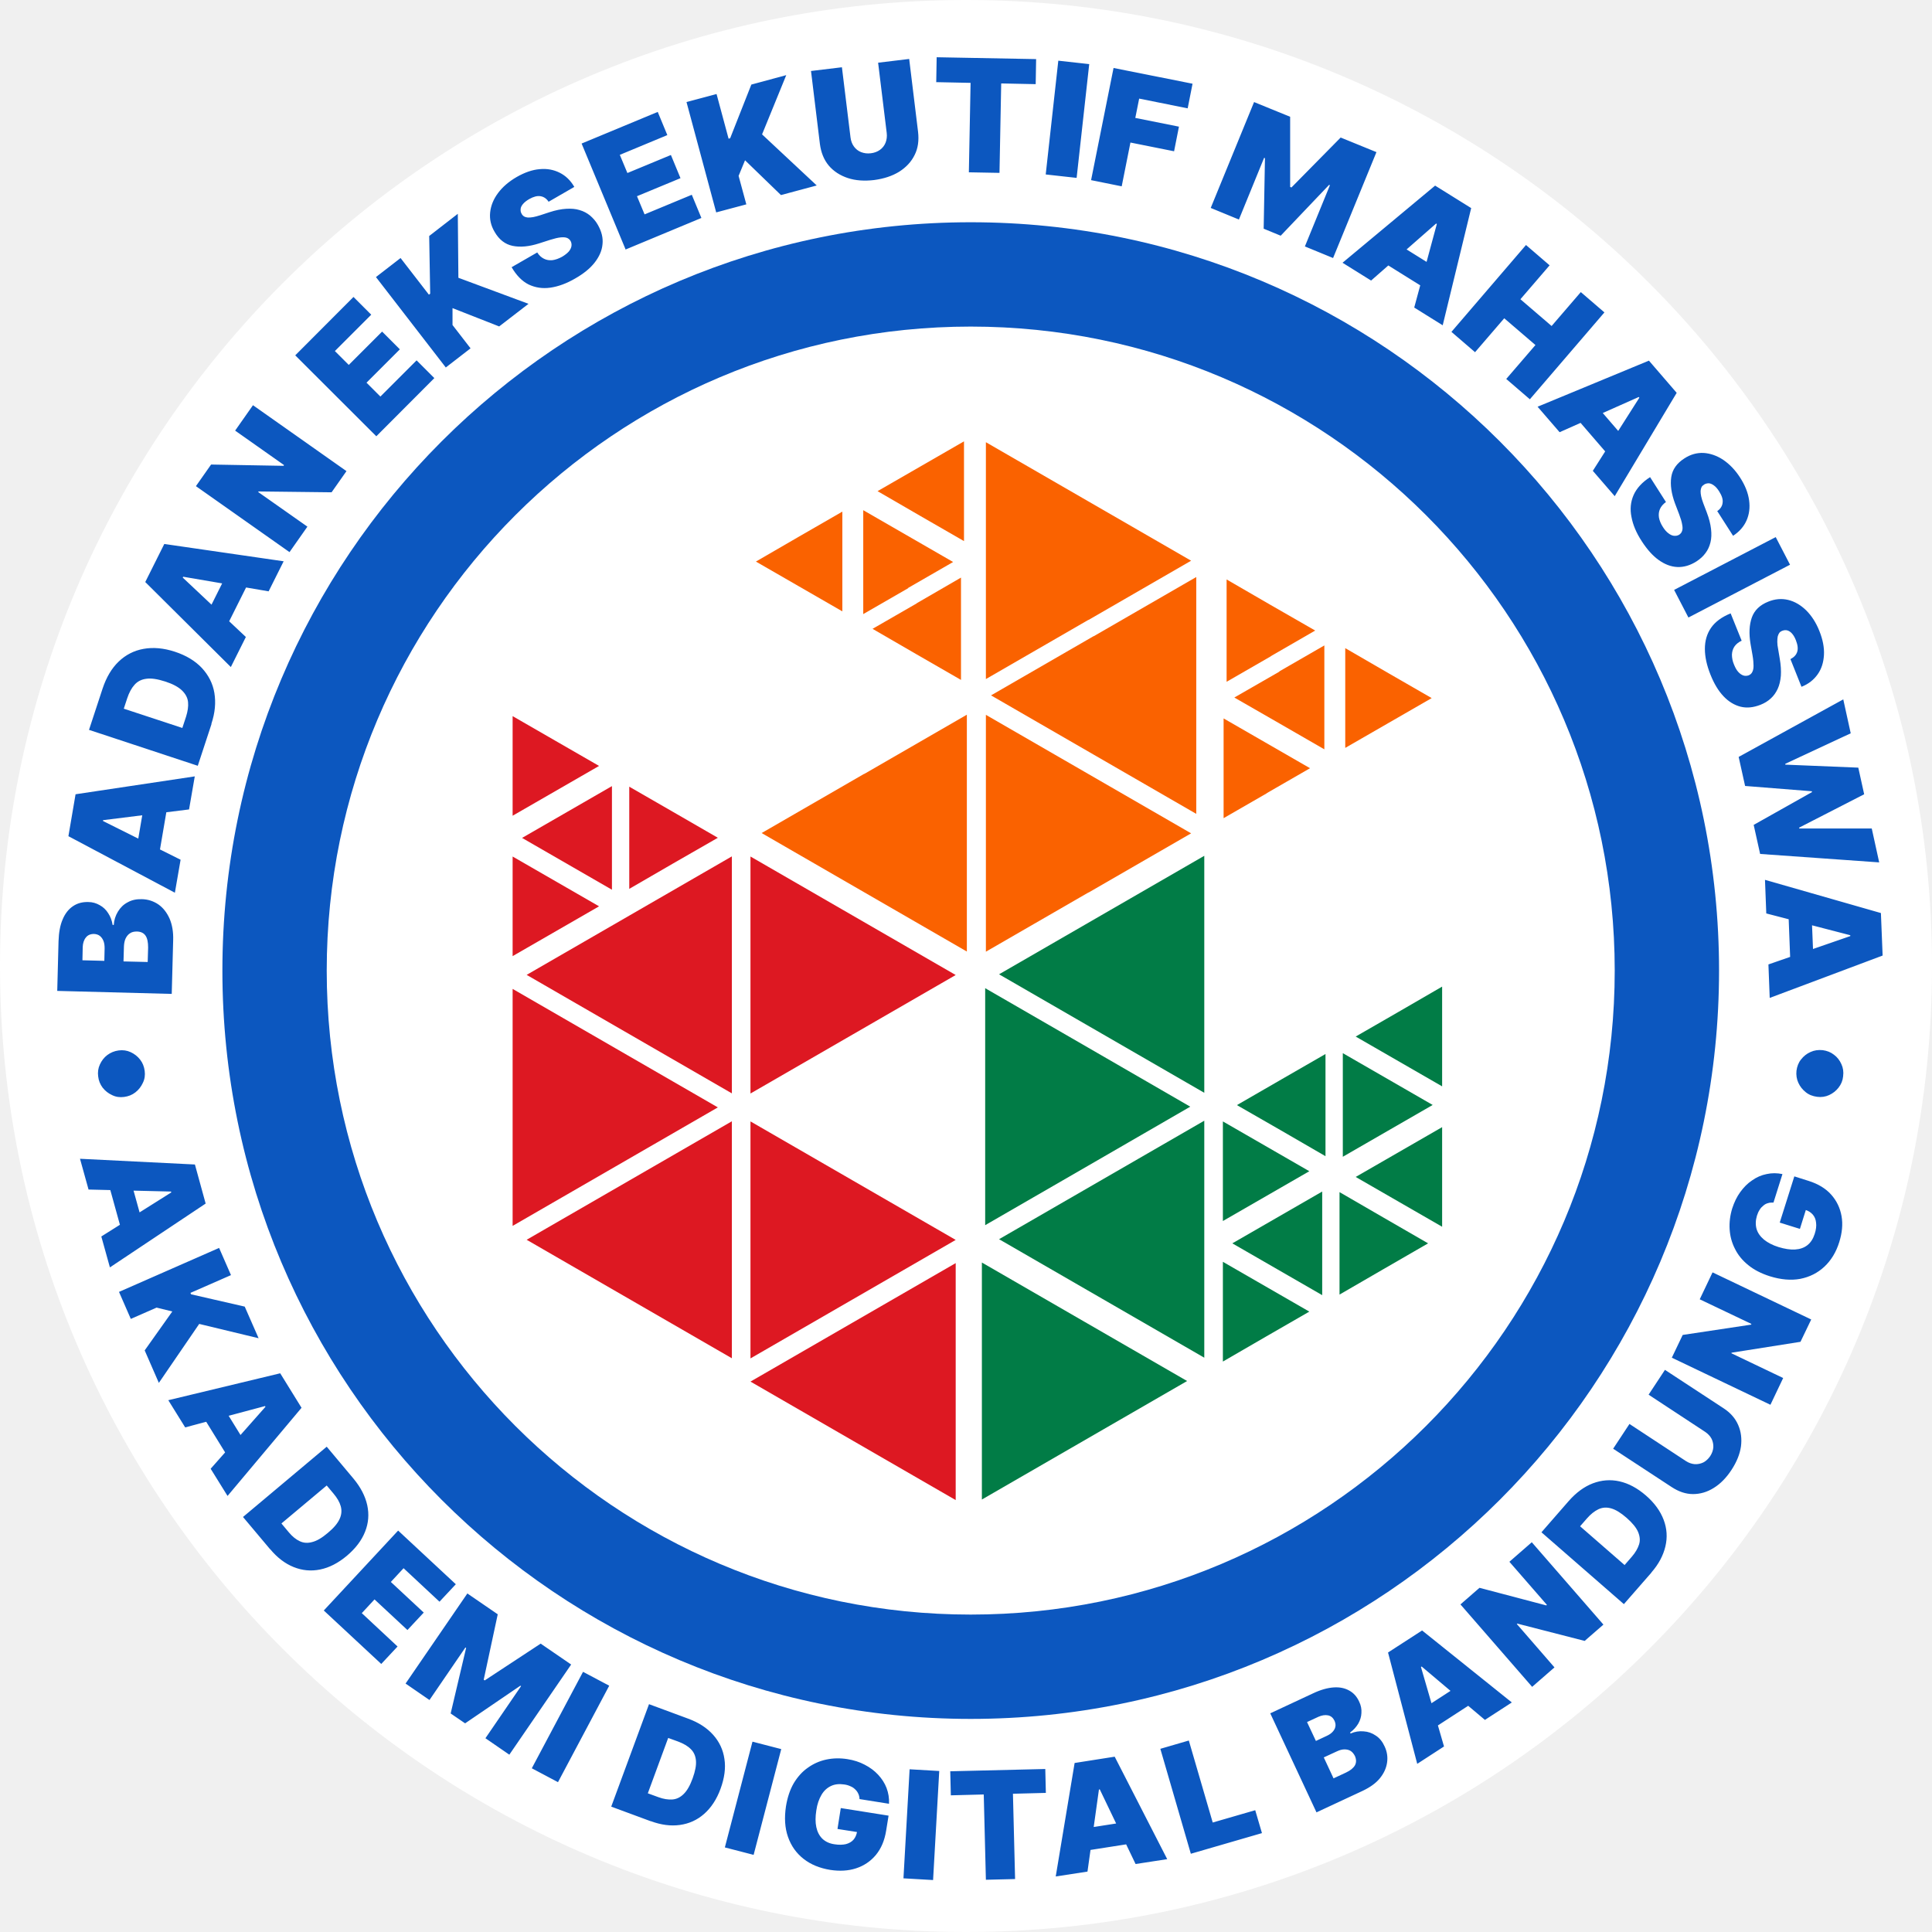
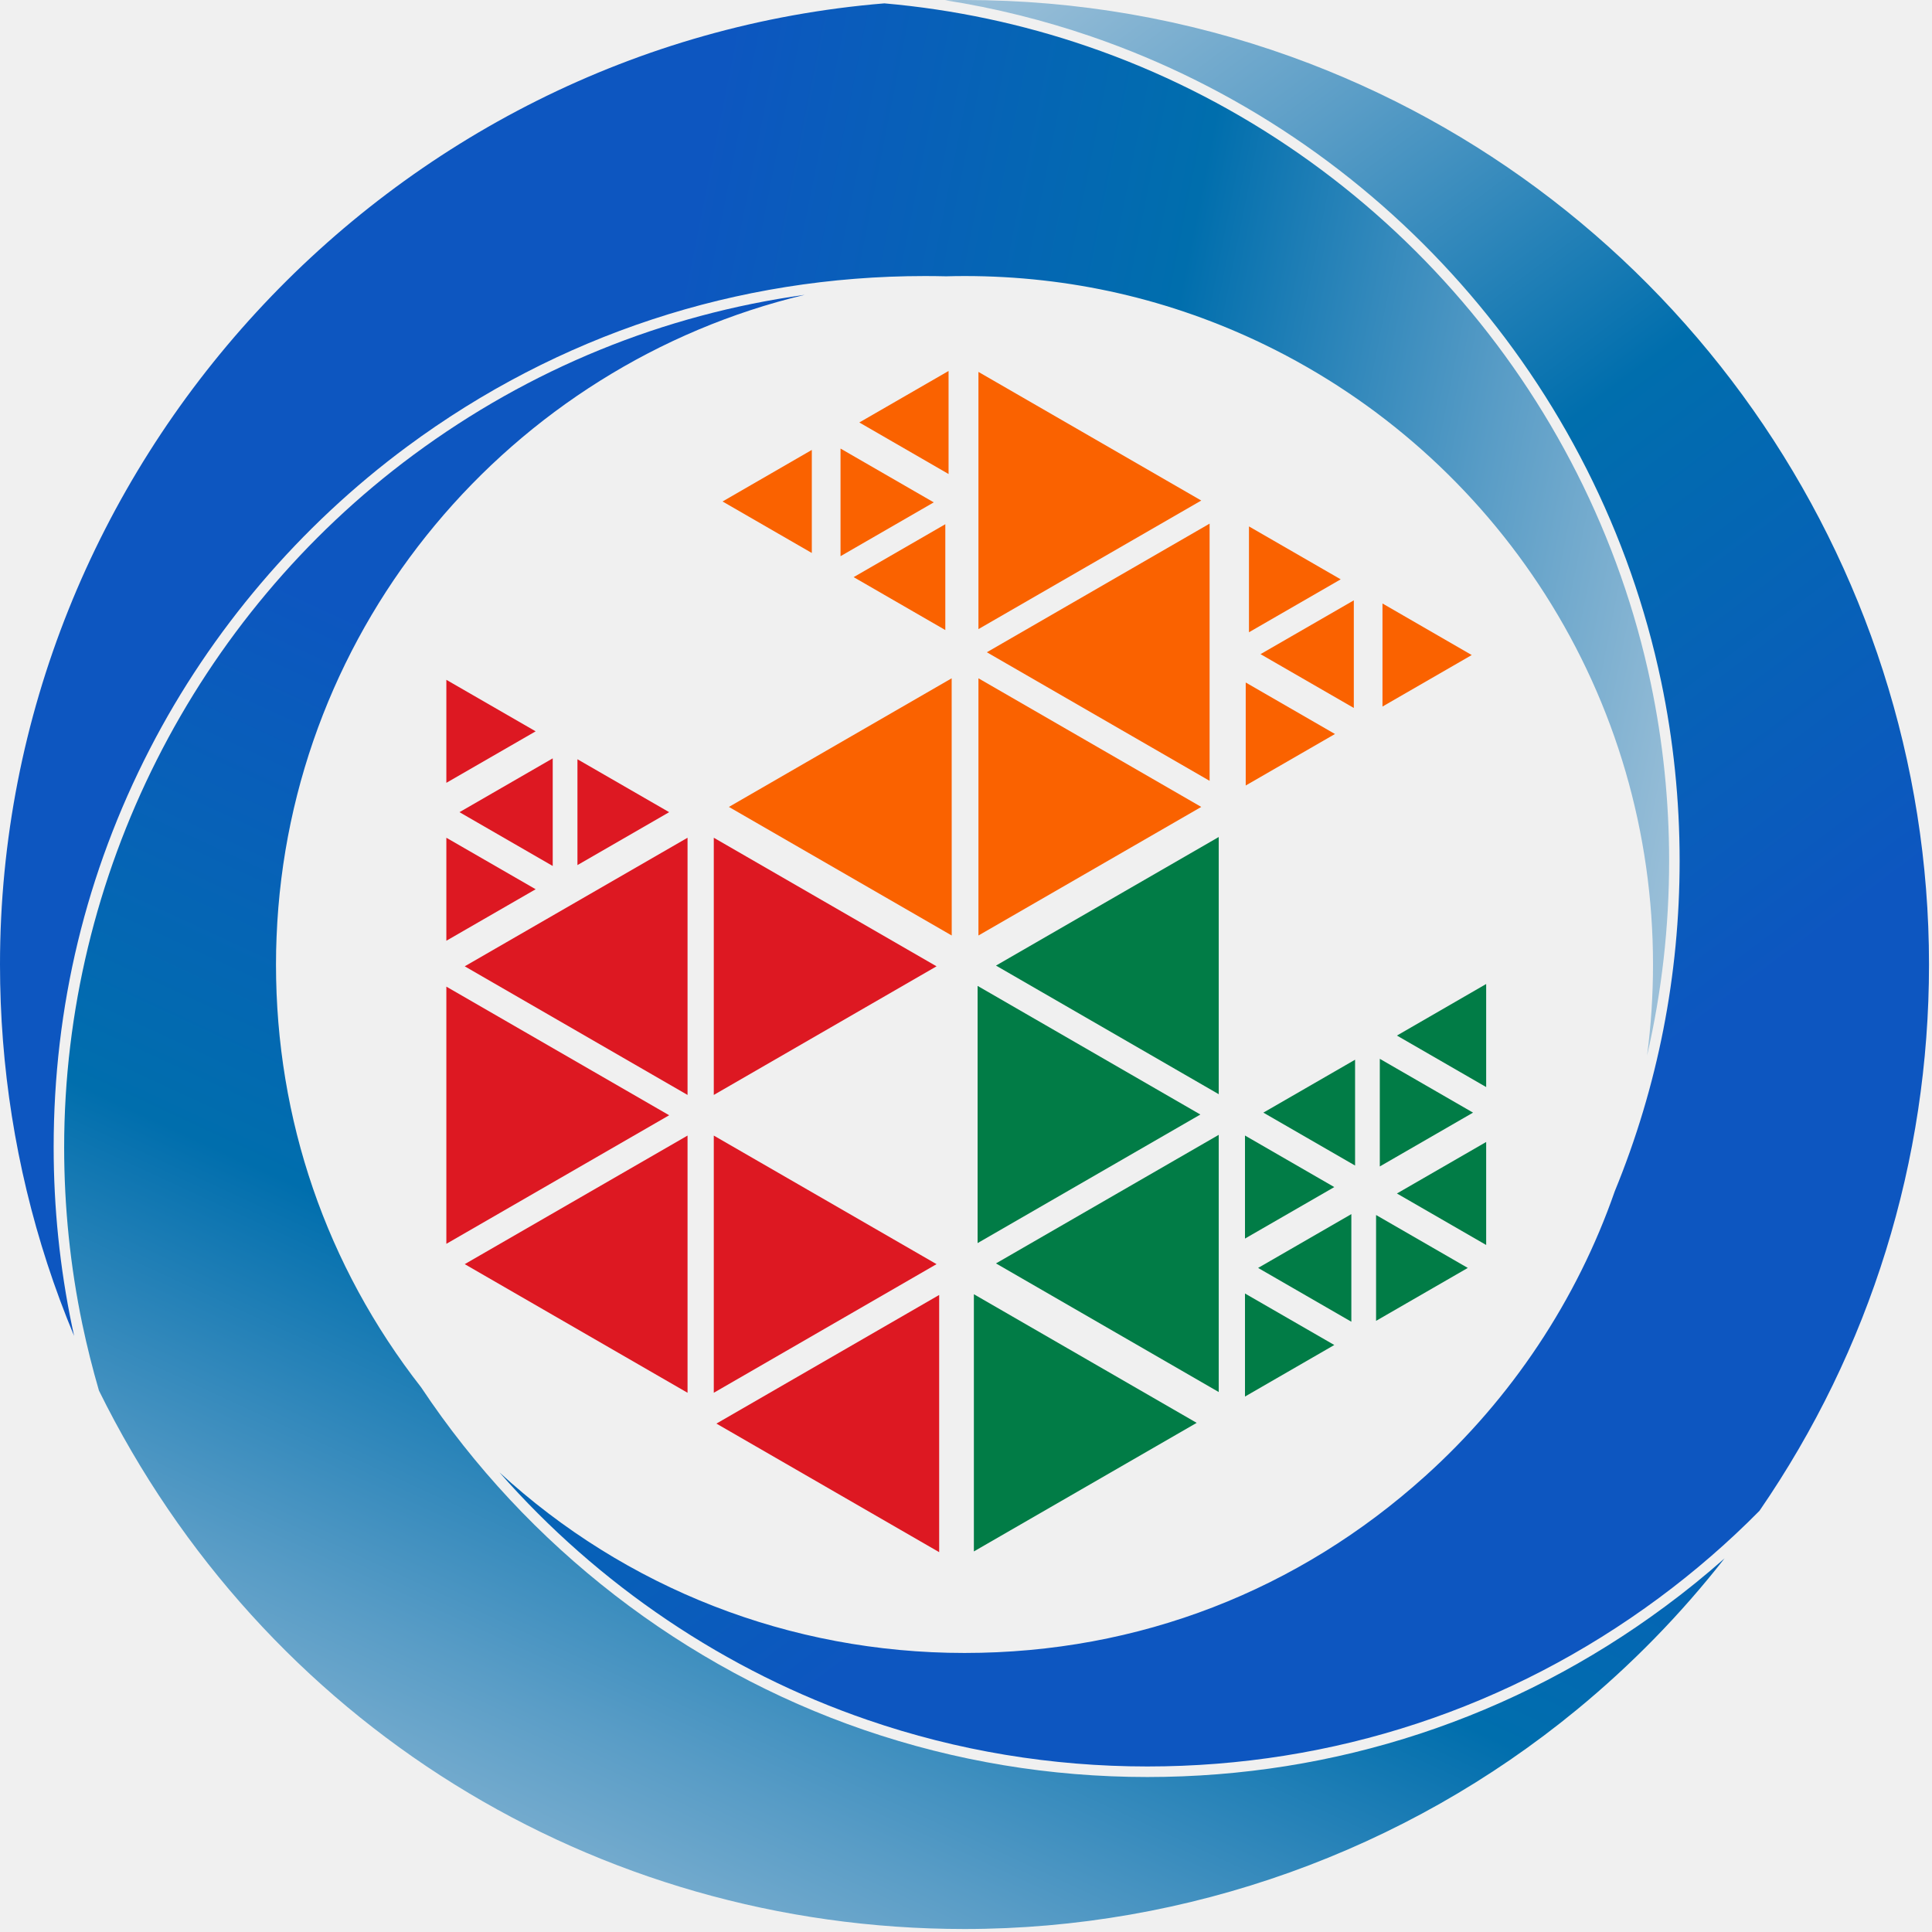
- <svg xmlns="http://www.w3.org/2000/svg" width="135" height="135" viewBox="0 0 135 135" fill="none">
-   <circle cx="67.5" cy="67.5" r="67.5" fill="white" />
-   <g clip-path="url(#clip0_78_227)">
-     <path d="M12 69.45L4 69.24L4.09 65.77C4.11 65.16 4.2 64.65 4.38 64.24C4.55 63.83 4.8 63.52 5.1 63.32C5.41 63.11 5.76 63.02 6.17 63.03C6.46 63.03 6.73 63.11 6.97 63.25C7.21 63.38 7.41 63.57 7.56 63.81C7.72 64.05 7.82 64.32 7.87 64.63H7.95C7.97 64.29 8.07 63.98 8.24 63.7C8.41 63.42 8.63 63.2 8.92 63.05C9.2 62.89 9.53 62.82 9.91 62.83C10.35 62.84 10.73 62.97 11.07 63.2C11.41 63.44 11.66 63.77 11.85 64.19C12.03 64.61 12.12 65.12 12.1 65.7L12 69.46V69.45ZM10.32 67.23L10.35 66.21C10.35 65.85 10.3 65.57 10.17 65.38C10.04 65.19 9.84 65.1 9.57 65.09C9.38 65.09 9.22 65.12 9.09 65.21C8.96 65.29 8.86 65.41 8.78 65.57C8.71 65.72 8.67 65.91 8.66 66.13L8.63 67.18L10.32 67.22V67.23ZM7.29 67.15L7.31 66.26C7.31 66.07 7.29 65.9 7.23 65.75C7.17 65.6 7.09 65.49 6.98 65.4C6.87 65.31 6.73 65.27 6.57 65.26C6.32 65.26 6.13 65.34 6 65.51C5.86 65.68 5.79 65.91 5.78 66.18L5.76 67.1L7.29 67.14V67.15ZM12.62 60.07L12.22 62.38L4.78 58.43L5.28 55.5L13.61 54.25L13.21 56.56L7.2 57.31V57.37L12.61 60.07H12.62ZM9.43 59.96L10.17 55.62L11.77 55.89L11.03 60.23L9.43 59.96ZM14.78 50.59L13.82 53.51L6.22 51L7.17 48.11C7.43 47.33 7.8 46.7 8.29 46.23C8.78 45.76 9.36 45.46 10.03 45.34C10.7 45.22 11.43 45.28 12.22 45.54C13.01 45.8 13.64 46.18 14.11 46.68C14.57 47.18 14.87 47.76 14.98 48.42C15.09 49.09 15.03 49.8 14.77 50.58L14.78 50.59ZM12.74 50.87L13 50.08C13.12 49.7 13.17 49.36 13.14 49.06C13.11 48.75 12.96 48.48 12.71 48.24C12.46 48 12.07 47.79 11.54 47.62C11.01 47.45 10.57 47.38 10.23 47.43C9.89 47.47 9.61 47.61 9.4 47.85C9.19 48.08 9.02 48.4 8.89 48.79L8.65 49.52L12.75 50.87H12.74ZM17.18 44.51L16.13 46.61L10.15 40.67L11.48 38.01L19.82 39.22L18.77 41.32L12.8 40.3L12.77 40.36L17.18 44.51ZM14.16 43.49L16.13 39.55L17.58 40.28L15.61 44.22L14.16 43.49ZM17.67 28.31L24.21 32.92L23.17 34.4L18.07 34.34L18.04 34.38L21.48 36.8L20.23 38.58L13.69 33.97L14.75 32.46L19.81 32.55L19.85 32.5L16.43 30.09L17.68 28.31H17.67ZM26.29 30.48L20.63 24.83L24.7 20.75L25.94 21.99L23.4 24.53L24.37 25.5L26.7 23.17L27.94 24.41L25.61 26.74L26.58 27.71L29.11 25.18L30.35 26.42L26.29 30.49V30.48ZM31.16 25.69L26.27 19.36L27.99 18.03L29.97 20.59L30.06 20.52L29.99 16.49L31.99 14.94L32.03 19.41L36.93 21.23L34.88 22.81L31.62 21.53V22.71L32.88 24.34L31.16 25.67V25.69ZM38.33 14.09C38.18 13.87 38 13.75 37.77 13.71C37.55 13.67 37.28 13.74 36.98 13.91C36.79 14.02 36.64 14.14 36.54 14.26C36.44 14.38 36.39 14.49 36.38 14.6C36.37 14.71 36.38 14.82 36.44 14.92C36.48 15.01 36.54 15.07 36.61 15.12C36.68 15.16 36.77 15.19 36.88 15.2C36.99 15.2 37.11 15.2 37.26 15.17C37.4 15.14 37.57 15.1 37.75 15.04L38.39 14.83C38.82 14.69 39.21 14.61 39.56 14.59C39.91 14.57 40.22 14.59 40.5 14.68C40.78 14.76 41.02 14.89 41.23 15.06C41.44 15.24 41.63 15.45 41.78 15.72C42.04 16.18 42.15 16.63 42.1 17.07C42.06 17.52 41.87 17.94 41.55 18.35C41.23 18.76 40.77 19.13 40.19 19.46C39.59 19.81 39.01 20.02 38.46 20.1C37.91 20.18 37.41 20.1 36.94 19.88C36.48 19.65 36.08 19.24 35.75 18.67L37.54 17.64C37.67 17.85 37.83 17.99 38.01 18.08C38.19 18.17 38.38 18.2 38.6 18.18C38.82 18.15 39.04 18.07 39.28 17.94C39.48 17.82 39.63 17.7 39.74 17.58C39.85 17.45 39.91 17.32 39.93 17.2C39.95 17.07 39.93 16.95 39.87 16.84C39.81 16.74 39.72 16.66 39.61 16.62C39.5 16.58 39.35 16.57 39.16 16.59C38.97 16.61 38.73 16.67 38.44 16.76L37.66 17.01C36.97 17.23 36.36 17.29 35.82 17.18C35.29 17.07 34.87 16.74 34.56 16.2C34.3 15.76 34.2 15.31 34.25 14.84C34.3 14.37 34.48 13.92 34.8 13.49C35.12 13.06 35.55 12.69 36.1 12.37C36.66 12.05 37.2 11.86 37.71 11.82C38.23 11.77 38.69 11.86 39.11 12.07C39.53 12.28 39.87 12.61 40.13 13.06L38.33 14.1V14.09ZM43.71 17.42L40.64 10.03L45.96 7.82L46.63 9.44L43.31 10.82L43.84 12.09L46.88 10.83L47.55 12.45L44.51 13.71L45.04 14.98L48.34 13.61L49.01 15.23L43.7 17.44L43.71 17.42ZM50.05 14.86L47.97 7.13L50.07 6.57L50.91 9.69L51.02 9.66L52.5 5.91L54.94 5.25L53.25 9.39L57.07 12.96L54.57 13.63L52.06 11.2L51.61 12.29L52.15 14.28L50.05 14.84V14.86ZM61.37 4.38L63.53 4.12L64.15 9.21C64.22 9.81 64.15 10.36 63.91 10.83C63.68 11.3 63.32 11.69 62.83 12C62.34 12.3 61.76 12.49 61.08 12.58C60.4 12.66 59.78 12.62 59.24 12.44C58.7 12.26 58.25 11.97 57.91 11.57C57.57 11.16 57.37 10.66 57.29 10.05L56.67 4.96L58.83 4.7L59.43 9.6C59.46 9.85 59.54 10.06 59.67 10.24C59.8 10.42 59.97 10.55 60.17 10.63C60.38 10.71 60.6 10.74 60.85 10.71C61.1 10.68 61.31 10.6 61.49 10.47C61.67 10.34 61.8 10.17 61.88 9.97C61.96 9.76 61.99 9.54 61.96 9.29L61.36 4.39L61.37 4.38ZM65.42 5.75L65.45 4L72.4 4.13L72.37 5.88L69.96 5.83L69.84 12.08L67.7 12.04L67.82 5.79L65.41 5.74L65.42 5.75ZM76.11 4.48L75.23 12.43L73.07 12.19L73.95 4.24L76.11 4.48ZM76.24 12.59L77.81 4.75L83.33 5.85L82.99 7.57L79.6 6.89L79.33 8.24L82.38 8.85L82.04 10.57L78.99 9.96L78.38 13.02L76.25 12.59H76.24ZM87.65 7.14L90.15 8.16V13.06L90.24 13.1L93.68 9.61L96.18 10.63L93.15 18.03L91.18 17.22L92.93 12.94L92.87 12.92L89.49 16.47L88.3 15.98L88.39 11.05L88.33 11.03L86.57 15.34L84.6 14.53L87.63 7.13L87.65 7.14ZM95.8 19.6L93.81 18.36L100.28 12.97L102.8 14.54L100.81 22.73L98.82 21.49L100.4 15.65L100.35 15.62L95.8 19.61V19.6ZM97.1 16.69L100.84 19.02L99.98 20.4L96.24 18.07L97.1 16.69ZM101.42 23.19L106.63 17.12L108.28 18.54L106.24 20.91L108.42 22.78L110.46 20.41L112.11 21.83L106.9 27.9L105.25 26.48L107.29 24.11L105.11 22.24L103.07 24.61L101.42 23.19ZM108.97 30.19L107.44 28.42L115.22 25.2L117.16 27.45L112.83 34.67L111.3 32.9L114.55 27.79L114.51 27.74L108.98 30.2L108.97 30.19ZM111.08 27.8L113.96 31.14L112.73 32.2L109.85 28.86L111.08 27.8ZM120.02 35.7C120.23 35.54 120.35 35.35 120.37 35.12C120.4 34.9 120.32 34.64 120.13 34.34C120.01 34.15 119.89 34.01 119.76 33.92C119.64 33.83 119.52 33.78 119.41 33.77C119.3 33.77 119.19 33.79 119.09 33.85C119.01 33.9 118.94 33.96 118.9 34.03C118.86 34.11 118.84 34.2 118.83 34.31C118.83 34.42 118.84 34.54 118.87 34.68C118.9 34.82 118.95 34.98 119.02 35.17L119.26 35.8C119.42 36.22 119.52 36.61 119.56 36.96C119.6 37.31 119.59 37.62 119.52 37.9C119.45 38.18 119.34 38.43 119.17 38.65C119.01 38.87 118.8 39.06 118.54 39.23C118.1 39.51 117.65 39.64 117.2 39.62C116.75 39.6 116.32 39.43 115.9 39.13C115.48 38.83 115.09 38.39 114.72 37.82C114.34 37.24 114.1 36.67 114 36.12C113.89 35.58 113.94 35.07 114.15 34.59C114.36 34.12 114.74 33.7 115.3 33.34L116.41 35.08C116.21 35.22 116.07 35.39 115.99 35.57C115.91 35.75 115.89 35.95 115.92 36.16C115.96 36.38 116.05 36.6 116.2 36.83C116.32 37.02 116.45 37.17 116.59 37.27C116.72 37.37 116.85 37.43 116.98 37.44C117.11 37.45 117.23 37.43 117.34 37.36C117.44 37.29 117.51 37.2 117.54 37.09C117.58 36.98 117.58 36.83 117.54 36.64C117.51 36.45 117.44 36.22 117.33 35.93L117.04 35.17C116.79 34.49 116.7 33.88 116.78 33.34C116.86 32.8 117.17 32.37 117.7 32.03C118.13 31.75 118.57 31.63 119.04 31.65C119.51 31.68 119.97 31.84 120.41 32.13C120.85 32.43 121.25 32.84 121.59 33.37C121.94 33.91 122.15 34.44 122.22 34.96C122.29 35.47 122.23 35.94 122.04 36.37C121.85 36.8 121.54 37.15 121.1 37.44L119.98 35.69L120.02 35.7ZM125.08 39.46L117.98 43.15L116.98 41.22L124.08 37.53L125.08 39.46ZM125.12 46.05C125.35 45.93 125.51 45.77 125.58 45.55C125.65 45.34 125.62 45.07 125.49 44.74C125.41 44.53 125.31 44.37 125.21 44.26C125.11 44.15 125 44.08 124.89 44.05C124.78 44.02 124.67 44.03 124.56 44.07C124.47 44.1 124.39 44.15 124.34 44.21C124.29 44.28 124.25 44.36 124.22 44.47C124.2 44.57 124.19 44.7 124.19 44.85C124.19 45 124.21 45.17 124.25 45.36L124.36 46.02C124.44 46.47 124.46 46.86 124.44 47.21C124.41 47.56 124.34 47.87 124.22 48.13C124.1 48.39 123.94 48.62 123.74 48.8C123.54 48.99 123.29 49.14 123.01 49.25C122.52 49.44 122.06 49.49 121.62 49.38C121.19 49.27 120.79 49.03 120.43 48.65C120.07 48.27 119.77 47.77 119.52 47.14C119.26 46.49 119.13 45.89 119.13 45.34C119.13 44.78 119.27 44.29 119.56 43.87C119.85 43.45 120.31 43.11 120.93 42.86L121.7 44.77C121.48 44.87 121.31 45.01 121.2 45.17C121.09 45.33 121.03 45.52 121.02 45.74C121.02 45.96 121.06 46.2 121.17 46.45C121.26 46.67 121.35 46.83 121.47 46.96C121.58 47.08 121.7 47.16 121.82 47.2C121.94 47.24 122.07 47.23 122.19 47.19C122.3 47.14 122.39 47.07 122.44 46.96C122.5 46.85 122.53 46.71 122.53 46.52C122.53 46.33 122.51 46.08 122.46 45.79L122.32 44.99C122.2 44.28 122.23 43.66 122.41 43.15C122.59 42.64 122.98 42.27 123.56 42.04C124.03 41.85 124.49 41.81 124.95 41.92C125.41 42.03 125.83 42.28 126.21 42.65C126.59 43.03 126.9 43.51 127.13 44.09C127.37 44.69 127.48 45.25 127.45 45.77C127.42 46.29 127.28 46.74 127.01 47.12C126.74 47.5 126.37 47.8 125.88 47.99L125.11 46.06L125.12 46.05ZM121.49 52.89L128.8 48.87L129.32 51.24L124.75 53.37V53.43L129.85 53.64L130.26 55.5L125.72 57.83V57.89H130.79L131.31 60.26L122.99 59.67L122.54 57.64L126.61 55.35V55.29L121.94 54.92L121.49 52.89ZM123.42 63.82L123.33 61.48L131.43 63.8L131.55 66.77L123.66 69.73L123.57 67.39L129.29 65.41V65.35L123.43 63.83L123.42 63.82ZM126.56 63.25L126.74 67.65L125.12 67.71L124.95 63.31L126.57 63.25H126.56Z" fill="#0C57BF" />
-     <path d="M6.86 75.22C6.82 74.92 6.86 74.64 6.98 74.38C7.1 74.12 7.27 73.89 7.5 73.72C7.73 73.55 7.99 73.44 8.29 73.4C8.59 73.36 8.87 73.4 9.13 73.52C9.39 73.64 9.61 73.81 9.79 74.04C9.97 74.27 10.07 74.53 10.11 74.83C10.15 75.13 10.11 75.41 9.98 75.67C9.86 75.93 9.69 76.15 9.46 76.33C9.23 76.51 8.97 76.61 8.67 76.65C8.37 76.69 8.09 76.65 7.83 76.52C7.57 76.4 7.35 76.23 7.17 76C7 75.77 6.89 75.51 6.86 75.21V75.22ZM6.19 83.13L5.59 80.97L13.62 81.37L14.37 84.1L7.68 88.56L7.08 86.4L11.97 83.32L11.95 83.26L6.17 83.12L6.19 83.13ZM8.98 81.92L10.1 85.97L8.6 86.38L7.48 82.33L8.98 81.92ZM8.32 90.27L15.31 87.2L16.14 89.1L13.31 90.34L13.35 90.44L17.1 91.3L18.07 93.51L13.92 92.51L11.1 96.63L10.11 94.36L12.04 91.64L10.94 91.37L9.14 92.16L8.31 90.26L8.32 90.27ZM12.94 99.74L11.76 97.84L19.58 95.96L21.07 98.37L15.9 104.53L14.72 102.63L18.55 98.3L18.52 98.25L12.94 99.74ZM15.28 97.8L17.49 101.38L16.17 102.2L13.96 98.62L15.28 97.8ZM18.87 108.25L16.98 106L22.83 101.09L24.7 103.32C25.2 103.92 25.52 104.54 25.66 105.17C25.8 105.81 25.75 106.43 25.51 107.03C25.27 107.64 24.85 108.19 24.24 108.71C23.63 109.22 23.01 109.54 22.37 109.67C21.73 109.8 21.12 109.74 20.52 109.5C19.92 109.26 19.37 108.84 18.88 108.25H18.87ZM19.67 106.46L20.18 107.07C20.42 107.36 20.68 107.57 20.94 107.69C21.21 107.82 21.5 107.84 21.82 107.75C22.14 107.67 22.5 107.46 22.91 107.11C23.32 106.77 23.59 106.45 23.73 106.14C23.87 105.84 23.89 105.54 23.81 105.25C23.73 104.96 23.56 104.67 23.3 104.36L22.83 103.8L19.68 106.44L19.67 106.46ZM22.62 112.54L27.82 106.95L31.85 110.7L30.71 111.92L28.2 109.58L27.31 110.54L29.61 112.68L28.47 113.9L26.17 111.76L25.28 112.72L27.78 115.05L26.64 116.27L22.62 112.53V112.54ZM32.65 111.34L34.78 112.8L33.8 117.37L33.87 117.42L37.78 114.85L39.91 116.31L35.59 122.61L33.92 121.46L36.41 117.82L36.36 117.79L32.5 120.42L31.49 119.73L32.57 115.15L32.52 115.12L30.01 118.79L28.34 117.64L32.66 111.34H32.65ZM42.57 117.79L38.99 124.53L37.16 123.56L40.74 116.82L42.57 117.79ZM45.47 127.26L42.71 126.24L45.35 119.08L48.08 120.09C48.82 120.36 49.4 120.74 49.83 121.22C50.26 121.7 50.53 122.27 50.62 122.91C50.72 123.55 50.62 124.25 50.35 124.99C50.08 125.73 49.69 126.32 49.2 126.75C48.71 127.18 48.15 127.43 47.51 127.52C46.87 127.61 46.19 127.52 45.46 127.25L45.47 127.26ZM45.27 125.31L46.01 125.58C46.36 125.71 46.69 125.76 46.98 125.74C47.27 125.72 47.54 125.59 47.77 125.36C48.01 125.13 48.22 124.76 48.4 124.26C48.58 123.76 48.66 123.35 48.63 123.02C48.6 122.69 48.48 122.42 48.26 122.21C48.05 122 47.75 121.83 47.38 121.69L46.69 121.44L45.27 125.3V125.31ZM54.59 122.22L52.66 129.61L50.65 129.09L52.58 121.7L54.59 122.22ZM60.06 125.68C60.05 125.55 60.02 125.42 59.96 125.31C59.91 125.2 59.83 125.1 59.74 125.02C59.65 124.93 59.54 124.86 59.41 124.81C59.28 124.75 59.14 124.71 58.98 124.69C58.64 124.64 58.33 124.67 58.06 124.8C57.79 124.93 57.57 125.13 57.4 125.42C57.23 125.71 57.1 126.07 57.04 126.51C56.97 126.95 56.97 127.34 57.04 127.67C57.11 128 57.25 128.27 57.46 128.48C57.67 128.68 57.95 128.82 58.31 128.87C58.62 128.92 58.89 128.91 59.11 128.86C59.33 128.8 59.51 128.7 59.64 128.55C59.77 128.4 59.85 128.21 59.89 127.98L60.24 128.07L58.52 127.8L58.75 126.34L62.09 126.87L61.92 127.92C61.81 128.61 61.57 129.17 61.2 129.62C60.83 130.06 60.37 130.37 59.82 130.55C59.27 130.73 58.67 130.76 58.01 130.66C57.28 130.54 56.66 130.29 56.15 129.89C55.64 129.49 55.28 128.98 55.06 128.35C54.84 127.72 54.8 127.01 54.92 126.22C55.02 125.6 55.2 125.06 55.46 124.61C55.73 124.16 56.06 123.79 56.45 123.52C56.84 123.24 57.27 123.05 57.74 122.95C58.21 122.85 58.7 122.84 59.21 122.92C59.66 122.99 60.06 123.12 60.42 123.31C60.79 123.5 61.1 123.73 61.36 124.01C61.62 124.29 61.82 124.6 61.95 124.94C62.08 125.29 62.14 125.65 62.12 126.04L60.05 125.71L60.06 125.68ZM65.63 123.75L65.2 131.37L63.13 131.25L63.56 123.63L65.63 123.75ZM66.44 125.44L66.4 123.77L73.04 123.61L73.08 125.28L70.78 125.34L70.93 131.3L68.89 131.35L68.74 125.39L66.44 125.45V125.44ZM75.98 130.78L73.77 131.12L75.09 123.19L77.89 122.75L81.56 129.91L79.35 130.25L76.85 125.04H76.79L75.99 130.77L75.98 130.78ZM75.1 127.87L79.26 127.22L79.5 128.75L75.34 129.4L75.1 127.87ZM83.21 129.53L81.08 122.2L83.07 121.62L84.74 127.35L87.71 126.49L88.18 128.09L83.22 129.53H83.21ZM91.99 126.64L88.76 119.72L91.76 118.32C92.29 118.07 92.76 117.94 93.19 117.91C93.62 117.88 93.98 117.96 94.28 118.13C94.59 118.3 94.82 118.56 94.98 118.92C95.1 119.17 95.15 119.43 95.13 119.7C95.12 119.96 95.04 120.21 94.91 120.44C94.77 120.67 94.59 120.88 94.34 121.06L94.37 121.13C94.67 121 94.98 120.95 95.29 120.98C95.6 121 95.88 121.1 96.14 121.28C96.4 121.45 96.6 121.7 96.75 122.03C96.93 122.41 96.98 122.79 96.92 123.18C96.86 123.57 96.69 123.93 96.41 124.27C96.13 124.61 95.73 124.89 95.23 125.13L91.97 126.65L91.99 126.64ZM93.17 124.27L94.05 123.86C94.37 123.71 94.57 123.54 94.68 123.35C94.78 123.16 94.78 122.95 94.68 122.71C94.6 122.55 94.5 122.43 94.38 122.35C94.25 122.27 94.11 122.24 93.94 122.24C93.78 122.24 93.6 122.29 93.41 122.38L92.5 122.8L93.18 124.26L93.17 124.27ZM91.95 121.65L92.72 121.29C92.89 121.21 93.02 121.12 93.12 121.01C93.22 120.9 93.29 120.78 93.31 120.65C93.34 120.52 93.31 120.38 93.25 120.24C93.15 120.03 93 119.9 92.79 119.86C92.58 119.82 92.36 119.86 92.13 119.96L91.33 120.33L91.95 121.65ZM100.91 122.03L99.03 123.25L96.99 115.47L99.37 113.93L105.64 118.96L103.76 120.18L99.34 116.45L99.29 116.48L100.9 122.03H100.91ZM98.92 119.73L102.45 117.44L103.29 118.74L99.76 121.03L98.92 119.73ZM107.03 107.76L112.04 113.52L110.73 114.66L106.02 113.45L105.99 113.48L108.62 116.51L107.06 117.87L102.05 112.11L103.38 110.95L108.05 112.18L108.09 112.14L105.47 109.13L107.03 107.77V107.76ZM115.4 109.88L113.47 112.09L107.71 107.07L109.62 104.88C110.14 104.29 110.7 103.88 111.3 103.65C111.91 103.42 112.53 103.37 113.16 103.51C113.79 103.65 114.41 103.98 115.01 104.5C115.61 105.02 116.02 105.59 116.25 106.2C116.48 106.81 116.52 107.43 116.37 108.06C116.22 108.69 115.9 109.3 115.39 109.88H115.4ZM113.51 109.37L114.03 108.77C114.28 108.48 114.44 108.2 114.53 107.92C114.62 107.64 114.59 107.35 114.46 107.04C114.33 106.74 114.06 106.41 113.66 106.06C113.26 105.71 112.9 105.49 112.58 105.4C112.26 105.31 111.97 105.33 111.69 105.46C111.42 105.59 111.15 105.8 110.89 106.1L110.41 106.65L113.51 109.35V109.37ZM115.2 97.45L116.34 95.72L120.43 98.4C120.92 98.72 121.26 99.11 121.46 99.58C121.66 100.04 121.72 100.54 121.65 101.08C121.57 101.62 121.35 102.16 120.99 102.71C120.63 103.26 120.22 103.68 119.75 103.97C119.29 104.26 118.8 104.4 118.3 104.4C117.79 104.4 117.3 104.23 116.81 103.91L112.72 101.23L113.86 99.5L117.8 102.09C118 102.22 118.2 102.29 118.42 102.31C118.63 102.32 118.83 102.28 119.02 102.19C119.21 102.09 119.37 101.94 119.5 101.75C119.63 101.55 119.7 101.35 119.72 101.14C119.73 100.93 119.69 100.73 119.6 100.54C119.5 100.35 119.35 100.19 119.16 100.06L115.22 97.47L115.2 97.45ZM119.67 88.91L126.56 92.2L125.81 93.76L121 94.52L120.98 94.56L124.6 96.29L123.71 98.16L116.82 94.87L117.58 93.28L122.36 92.56L122.38 92.51L118.77 90.79L119.66 88.92L119.67 88.91ZM123.92 84.03C123.78 84.03 123.66 84.03 123.54 84.07C123.42 84.1 123.31 84.16 123.22 84.24C123.12 84.32 123.03 84.41 122.96 84.53C122.88 84.65 122.82 84.78 122.77 84.94C122.67 85.27 122.66 85.58 122.74 85.87C122.82 86.15 123 86.4 123.26 86.62C123.52 86.83 123.86 87.01 124.28 87.14C124.71 87.27 125.09 87.33 125.43 87.31C125.77 87.29 126.06 87.19 126.29 87.01C126.52 86.83 126.69 86.57 126.8 86.23C126.9 85.93 126.93 85.66 126.9 85.44C126.88 85.21 126.8 85.02 126.67 84.87C126.54 84.72 126.37 84.61 126.15 84.54L126.29 84.21L125.77 85.87L124.36 85.43L125.38 82.2L126.39 82.52C127.05 82.73 127.58 83.05 127.96 83.48C128.34 83.91 128.58 84.41 128.68 84.98C128.78 85.55 128.72 86.15 128.52 86.79C128.3 87.5 127.95 88.07 127.48 88.51C127.01 88.95 126.45 89.23 125.8 89.36C125.15 89.48 124.44 89.42 123.67 89.18C123.07 88.99 122.56 88.73 122.16 88.4C121.75 88.07 121.44 87.69 121.23 87.26C121.01 86.83 120.89 86.38 120.86 85.9C120.83 85.42 120.89 84.93 121.04 84.44C121.18 84.01 121.36 83.63 121.6 83.3C121.84 82.97 122.11 82.69 122.43 82.48C122.74 82.26 123.08 82.11 123.44 82.04C123.8 81.96 124.17 81.96 124.55 82.04L123.92 84.04V84.03ZM128.79 75.21C128.76 75.51 128.65 75.77 128.47 76C128.29 76.23 128.07 76.4 127.81 76.52C127.55 76.64 127.26 76.68 126.97 76.64C126.67 76.6 126.4 76.5 126.18 76.32C125.95 76.14 125.78 75.92 125.66 75.66C125.54 75.4 125.5 75.11 125.53 74.82C125.57 74.52 125.67 74.25 125.85 74.03C126.03 73.8 126.24 73.63 126.51 73.51C126.77 73.39 127.05 73.35 127.36 73.38C127.66 73.42 127.92 73.52 128.15 73.7C128.38 73.87 128.55 74.09 128.67 74.36C128.79 74.62 128.83 74.9 128.79 75.2V75.21Z" fill="#0C57BF" />
-     <path d="M35.82 77.38V69.1L42.99 73.24L50.16 77.38L42.99 81.52L35.82 85.66V77.39V77.38Z" fill="#DD1822" />
-     <path d="M51.14 68.12V76.4L43.97 72.26L36.8 68.12L43.97 63.98L51.14 59.84V68.11V68.12Z" fill="#DD1822" />
-     <path d="M51.14 86.63V94.91L43.97 90.77L36.8 86.63L43.97 82.49L51.14 78.35V86.62V86.63Z" fill="#DD1822" />
-     <path d="M66.78 96.54V104.82L59.61 100.68L52.44 96.54L59.61 92.4L66.78 88.26V96.54Z" fill="#DD1822" />
-     <path d="M52.44 68.12V59.85L59.61 63.99L66.78 68.13L59.61 72.27L52.44 76.41V68.13V68.12Z" fill="#DD1822" />
-     <path d="M35.82 53.52V50.04L38.84 51.78L41.86 53.52L38.84 55.26L35.82 57V53.52Z" fill="#DD1822" />
-     <path d="M35.82 63.33V59.85L38.84 61.59L41.86 63.33L38.84 65.07L35.82 66.81V63.33Z" fill="#DD1822" />
-     <path d="M43.97 58.54V54.97L47.06 56.75L50.16 58.54L47.06 60.32L43.97 62.11V58.54Z" fill="#DD1822" />
-     <path d="M42.76 58.54V62.17L39.62 60.36L36.48 58.55L39.62 56.74L42.76 54.93V58.56V58.54Z" fill="#DD1822" />
-     <path d="M52.44 86.63V78.36L59.61 82.5L66.78 86.64L59.61 90.78L52.44 94.92V86.64V86.63Z" fill="#DD1822" />
-     <path d="M68.84 77.33V69.05L76.01 73.19L83.17 77.33L76.01 81.47L68.84 85.61V77.34V77.33Z" fill="#017C46" />
-     <path d="M84.15 68.08V76.36L76.98 72.22L69.81 68.08L76.98 63.94L84.15 59.8V68.07V68.08Z" fill="#017C46" />
-     <path d="M84.15 86.59V94.87L76.98 90.73L69.81 86.59L76.98 82.45L84.15 78.31V86.58V86.59Z" fill="#017C46" />
-     <path d="M68.61 96.5V88.22L75.78 92.36L82.95 96.5L75.78 100.64L68.61 104.78V96.51V96.5Z" fill="#017C46" />
-     <path d="M85.45 81.84V78.36L88.47 80.1L91.49 81.84L88.47 83.58L85.45 85.32V81.83V81.84Z" fill="#017C46" />
-     <path d="M85.45 91.66V88.17L88.47 89.91L91.49 91.65L88.47 93.39L85.45 95.14V91.65V91.66Z" fill="#017C46" />
-     <path d="M93.6 86.87V83.3L96.69 85.09L99.79 86.88L96.69 88.67L93.6 90.46V86.89V86.87Z" fill="#017C46" />
-     <path d="M92.39 86.87V90.5L89.25 88.69L86.11 86.88L89.25 85.07L92.39 83.26V86.89V86.87Z" fill="#017C46" />
-     <path d="M100.77 82.24V85.72L97.75 83.98L94.73 82.24L97.75 80.5L100.77 78.76V82.24Z" fill="#017C46" />
-     <path d="M100.77 72.43V75.91L97.75 74.17L94.73 72.43L97.75 70.69L100.77 68.94V72.43Z" fill="#017C46" />
-     <path d="M92.62 77.22V80.79L89.53 79L86.43 77.22L89.53 75.43L92.62 73.65V77.22Z" fill="#017C46" />
-     <path d="M93.83 77.22V73.59L96.97 75.4L100.11 77.21L96.97 79.02L93.83 80.83V77.2V77.22Z" fill="#017C46" />
-     <path d="M76.06 62.36L68.89 66.5V49.95L76.06 54.09L83.23 58.23L76.06 62.37V62.36Z" fill="#FA6200" />
-     <path d="M60.39 54.08L67.56 49.94V66.49L60.39 62.35L53.22 58.21L60.39 54.07V54.08Z" fill="#FA6200" />
-     <path d="M76.42 44.46L83.59 40.32V56.87L76.42 52.73L69.25 48.59L76.42 44.45V44.46Z" fill="#FA6200" />
-     <path d="M76.06 43.31L68.89 47.45V30.9L76.06 35.04L83.23 39.18L76.06 43.32V43.31Z" fill="#FA6200" />
-     <path d="M88.52 55.43L85.5 57.17V50.2L88.52 51.94L91.54 53.68L88.52 55.42V55.43Z" fill="#FA6200" />
-     <path d="M97.02 50.52L94 52.26V45.29L97.02 47.04L100.04 48.78L97.02 50.52Z" fill="#FA6200" />
-     <path d="M88.8 45.86L85.71 47.64V40.49L88.8 42.28L91.9 44.06L88.8 45.85V45.86Z" fill="#FA6200" />
-     <path d="M89.4 46.91L92.54 45.1V52.36L89.4 50.55L86.25 48.74L89.4 46.93V46.91Z" fill="#FA6200" />
-     <path d="M64.34 32.58L67.36 30.84V37.81L64.34 36.07L61.32 34.32L64.34 32.58Z" fill="#FA6200" />
-     <path d="M55.84 37.49L58.86 35.75V42.72L55.84 40.98L52.82 39.24L55.84 37.49Z" fill="#FA6200" />
-     <path d="M64.06 42.15L67.15 40.36V47.51L64.06 45.73L60.97 43.94L64.06 42.16V42.15Z" fill="#FA6200" />
-     <path d="M63.46 41.1L60.32 42.91V35.65L63.46 37.46L66.6 39.27L63.46 41.08V41.1Z" fill="#FA6200" />
-     <path d="M67.83 15.53C38.95 15.53 15.54 38.94 15.54 67.82C15.54 96.7 38.95 120.11 67.83 120.11C96.71 120.11 120.12 96.7 120.12 67.82C120.12 38.94 96.71 15.53 67.83 15.53ZM67.83 112.82C42.98 112.82 22.83 92.68 22.83 67.82C22.83 42.96 42.98 22.82 67.83 22.82C92.68 22.82 112.83 42.97 112.83 67.82C112.83 92.67 92.68 112.82 67.83 112.82Z" fill="#0C57BF" />
+ <svg xmlns="http://www.w3.org/2000/svg" width="368" height="368" viewBox="0 0 368 368" fill="none">
+   <g clip-path="url(#clip0_117_41)">
+     <path d="M367.43 183.71C367.43 221.1 356.26 257.08 335.14 287.77C329.24 293.75 322.79 299.34 315.98 304.38C287.63 325.37 253.94 336.47 218.54 336.47C200.28 336.47 182.35 333.49 165.26 327.61C138.26 318.35 113.96 301.91 95.13 280.45C119.14 302.52 150.43 314.85 183.72 314.85C217.01 314.85 247.38 302.88 271.48 281.15C287.89 266.38 300.37 247.61 307.57 226.92C315.77 206.93 319.93 185.74 319.93 163.96C319.93 152.45 318.75 140.98 316.42 129.85C304.53 72.93 262.93 25.85 207.86 6.95C198.82 3.85 189.5 1.53 180.02 0.04C181.25 0.01 182.49 0 183.72 0C205.11 0 226.05 3.64 245.96 10.81C318.62 36.97 367.43 106.45 367.43 183.71Z" fill="url(#paint0_linear_117_41)" />
+     <path d="M313.73 201.04C314.48 195.33 314.86 189.55 314.86 183.72C314.86 158.64 307.75 134.26 294.31 113.21C281.23 92.73 262.78 76.3 240.96 65.69C223.04 56.99 203.78 52.58 183.72 52.58C182.53 52.58 181.35 52.6 180.22 52.63C178.87 52.6 177.53 52.58 176.18 52.58C140.36 52.58 106.25 63.81 77.54 85.07C57.11 100.19 40.17 120.09 28.56 142.62C16.39 166.24 10.22 191.78 10.22 218.54C10.22 230.02 11.4 241.49 13.72 252.62C13.85 253.24 13.98 253.85 14.12 254.47C12.22 249.93 10.51 245.32 9 240.68C3.03 222.33 0 203.17 0 183.72C0 88.81 73.98 8.41 168.45 0.64C181.69 1.8 194.73 4.57 207.21 8.86C261.62 27.52 302.71 74.04 314.46 130.27C316.76 141.26 317.93 152.6 317.93 163.97C317.93 176.57 316.52 188.97 313.73 201.04Z" fill="url(#paint1_linear_117_41)" />
+     <path d="M328.49 296.83C320.19 307.44 310.75 317.11 300.32 325.68C267.6 352.6 226.19 367.43 183.72 367.43C113.22 367.43 50.05 328.13 18.85 264.88C17.65 260.76 16.58 256.5 15.68 252.22C13.38 241.21 12.22 229.88 12.22 218.54C12.22 166.79 37.08 117.5 78.72 86.67C100.89 70.26 126.32 59.9 153.27 56.16C97.31 69.53 55.02 118.95 52.68 178.46C52.61 180.08 52.57 181.8 52.57 183.72C52.57 213.25 62.15 241.12 80.22 264.26C100.37 294.58 130.34 317.76 164.61 329.52C181.92 335.46 200.06 338.48 218.54 338.48C254.37 338.48 288.48 327.25 317.17 305.99C321.08 303.11 324.86 300.04 328.49 296.83Z" fill="url(#paint2_linear_117_41)" />
+     <path d="M127.46 212.43L85.02 236.92V187.93L127.46 212.43Z" fill="#DD1822" />
+     <path d="M130.96 159.57V208.56L88.52 184.06L130.96 159.57Z" fill="#DD1822" />
+     <path d="M130.96 216.3V265.29L88.52 240.79L130.96 216.3Z" fill="#DD1822" />
+     <path d="M178.89 246.66V295.65L136.46 271.16L178.89 246.66Z" fill="#DD1822" />
+     <path d="M178.39 184.06L135.96 208.56V159.57L178.39 184.06Z" fill="#DD1822" />
+     <path d="M102.03 139.3L85.02 149.11V129.49L102.03 139.3Z" fill="#DD1822" />
+     <path d="M102.03 169.38L85.02 179.19V159.57L102.03 169.38Z" fill="#DD1822" />
+     <path d="M127.46 154.7L109.99 164.78V144.62L127.46 154.7Z" fill="#DD1822" />
+     <path d="M105.28 144.45V164.95L87.52 154.7L105.28 144.45Z" fill="#DD1822" />
+     <path d="M178.39 240.79L135.96 265.29V216.3L178.39 240.79Z" fill="#DD1822" />
+     <path d="M228.64 212.29L186.21 236.78V187.79L228.64 212.29Z" fill="#017C46" />
+     <path d="M232.14 159.43V208.42L189.71 183.92L232.14 159.43Z" fill="#017C46" />
+     <path d="M232.14 216.16V265.15L189.71 240.65L232.14 216.16Z" fill="#017C46" />
+     <path d="M227.94 271.02L185.5 295.51V246.52L227.94 271.02Z" fill="#017C46" />
+     <path d="M254.15 226.11L237.14 235.92V216.29L254.15 226.11Z" fill="#017C46" />
+     <path d="M254.15 256.19L237.14 266.01V246.38L254.15 256.19Z" fill="#017C46" />
+     <path d="M279.58 241.51L262.11 251.59V231.43L279.58 241.51Z" fill="#017C46" />
+     <path d="M257.4 231.26V251.76L239.64 241.51L257.4 231.26Z" fill="#017C46" />
+     <path d="M283.08 217.52V237.14L266.08 227.33L283.08 217.52Z" fill="#017C46" />
+     <path d="M283.08 187.43V207.06L266.08 197.25L283.08 187.43Z" fill="#017C46" />
+     <path d="M258.11 201.85V222.01L240.64 211.93L258.11 201.85Z" fill="#017C46" />
+     <path d="M280.58 211.93L262.82 222.18V201.68L280.58 211.93Z" fill="#017C46" />
+     <path d="M228.81 153.7L186.37 178.19V129.2L228.81 153.7Z" fill="#FA6200" />
+     <path d="M181.28 178.19L138.84 153.7L181.27 129.2L181.28 178.19Z" fill="#FA6200" />
+     <path d="M230.4 99.74V148.73L187.97 124.24L230.4 99.74Z" fill="#FA6200" />
+     <path d="M228.81 95.34L186.37 119.83V70.84L228.81 95.34Z" fill="#FA6200" />
+     <path d="M254.28 139.81L237.28 149.62V130L254.28 139.81Z" fill="#FA6200" />
+     <path d="M280.33 124.77L263.33 134.58V114.95L280.33 124.77Z" fill="#FA6200" />
+     <path d="M255.37 110.35L237.9 120.43V100.27L255.37 110.35Z" fill="#FA6200" />
+     <path d="M257.87 114.35V134.85L240.1 124.6L257.87 114.35Z" fill="#FA6200" />
+     <path d="M180.68 70.66V90.29L163.68 80.47L180.68 70.66Z" fill="#FA6200" />
+     <path d="M154.63 85.7V105.33L137.63 95.52L154.63 85.7Z" fill="#FA6200" />
+     <path d="M180.06 99.85V120.01L162.6 109.93L180.06 99.85Z" fill="#FA6200" />
+     <path d="M177.86 95.69L160.1 105.94V85.44L177.86 95.69Z" fill="#FA6200" />
  </g>
  <defs>
-     <clipPath id="clip0_78_227">
-       <rect width="127.55" height="127.37" fill="white" transform="translate(4 4)" />
+     <linearGradient id="paint0_linear_117_41" x1="315.06" y1="313.23" x2="119.06" y2="51.9" gradientUnits="userSpaceOnUse">
+       <stop offset="0.27" stop-color="#0D56C0" />
+       <stop offset="0.6" stop-color="#006EAD" />
+       <stop offset="0.82" stop-color="#589CC6" />
+       <stop offset="1" stop-color="#9ABFD8" />
+     </linearGradient>
+     <linearGradient id="paint1_linear_117_41" x1="37.95" y1="116.46" x2="318.11" y2="172.16" gradientUnits="userSpaceOnUse">
+       <stop offset="0.27" stop-color="#0D56C0" />
+       <stop offset="0.6" stop-color="#006EAD" />
+       <stop offset="0.82" stop-color="#589CC6" />
+       <stop offset="1" stop-color="#9ABFD8" />
+     </linearGradient>
+     <linearGradient id="paint2_linear_117_41" x1="234.68" y1="100.62" x2="103.04" y2="385.33" gradientUnits="userSpaceOnUse">
+       <stop offset="0.27" stop-color="#0D56C0" />
+       <stop offset="0.6" stop-color="#006EAD" />
+       <stop offset="0.82" stop-color="#589CC6" />
+       <stop offset="1" stop-color="#9ABFD8" />
+     </linearGradient>
+     <clipPath id="clip0_117_41">
+       <rect width="367.43" height="367.43" fill="white" />
    </clipPath>
  </defs>
</svg>
